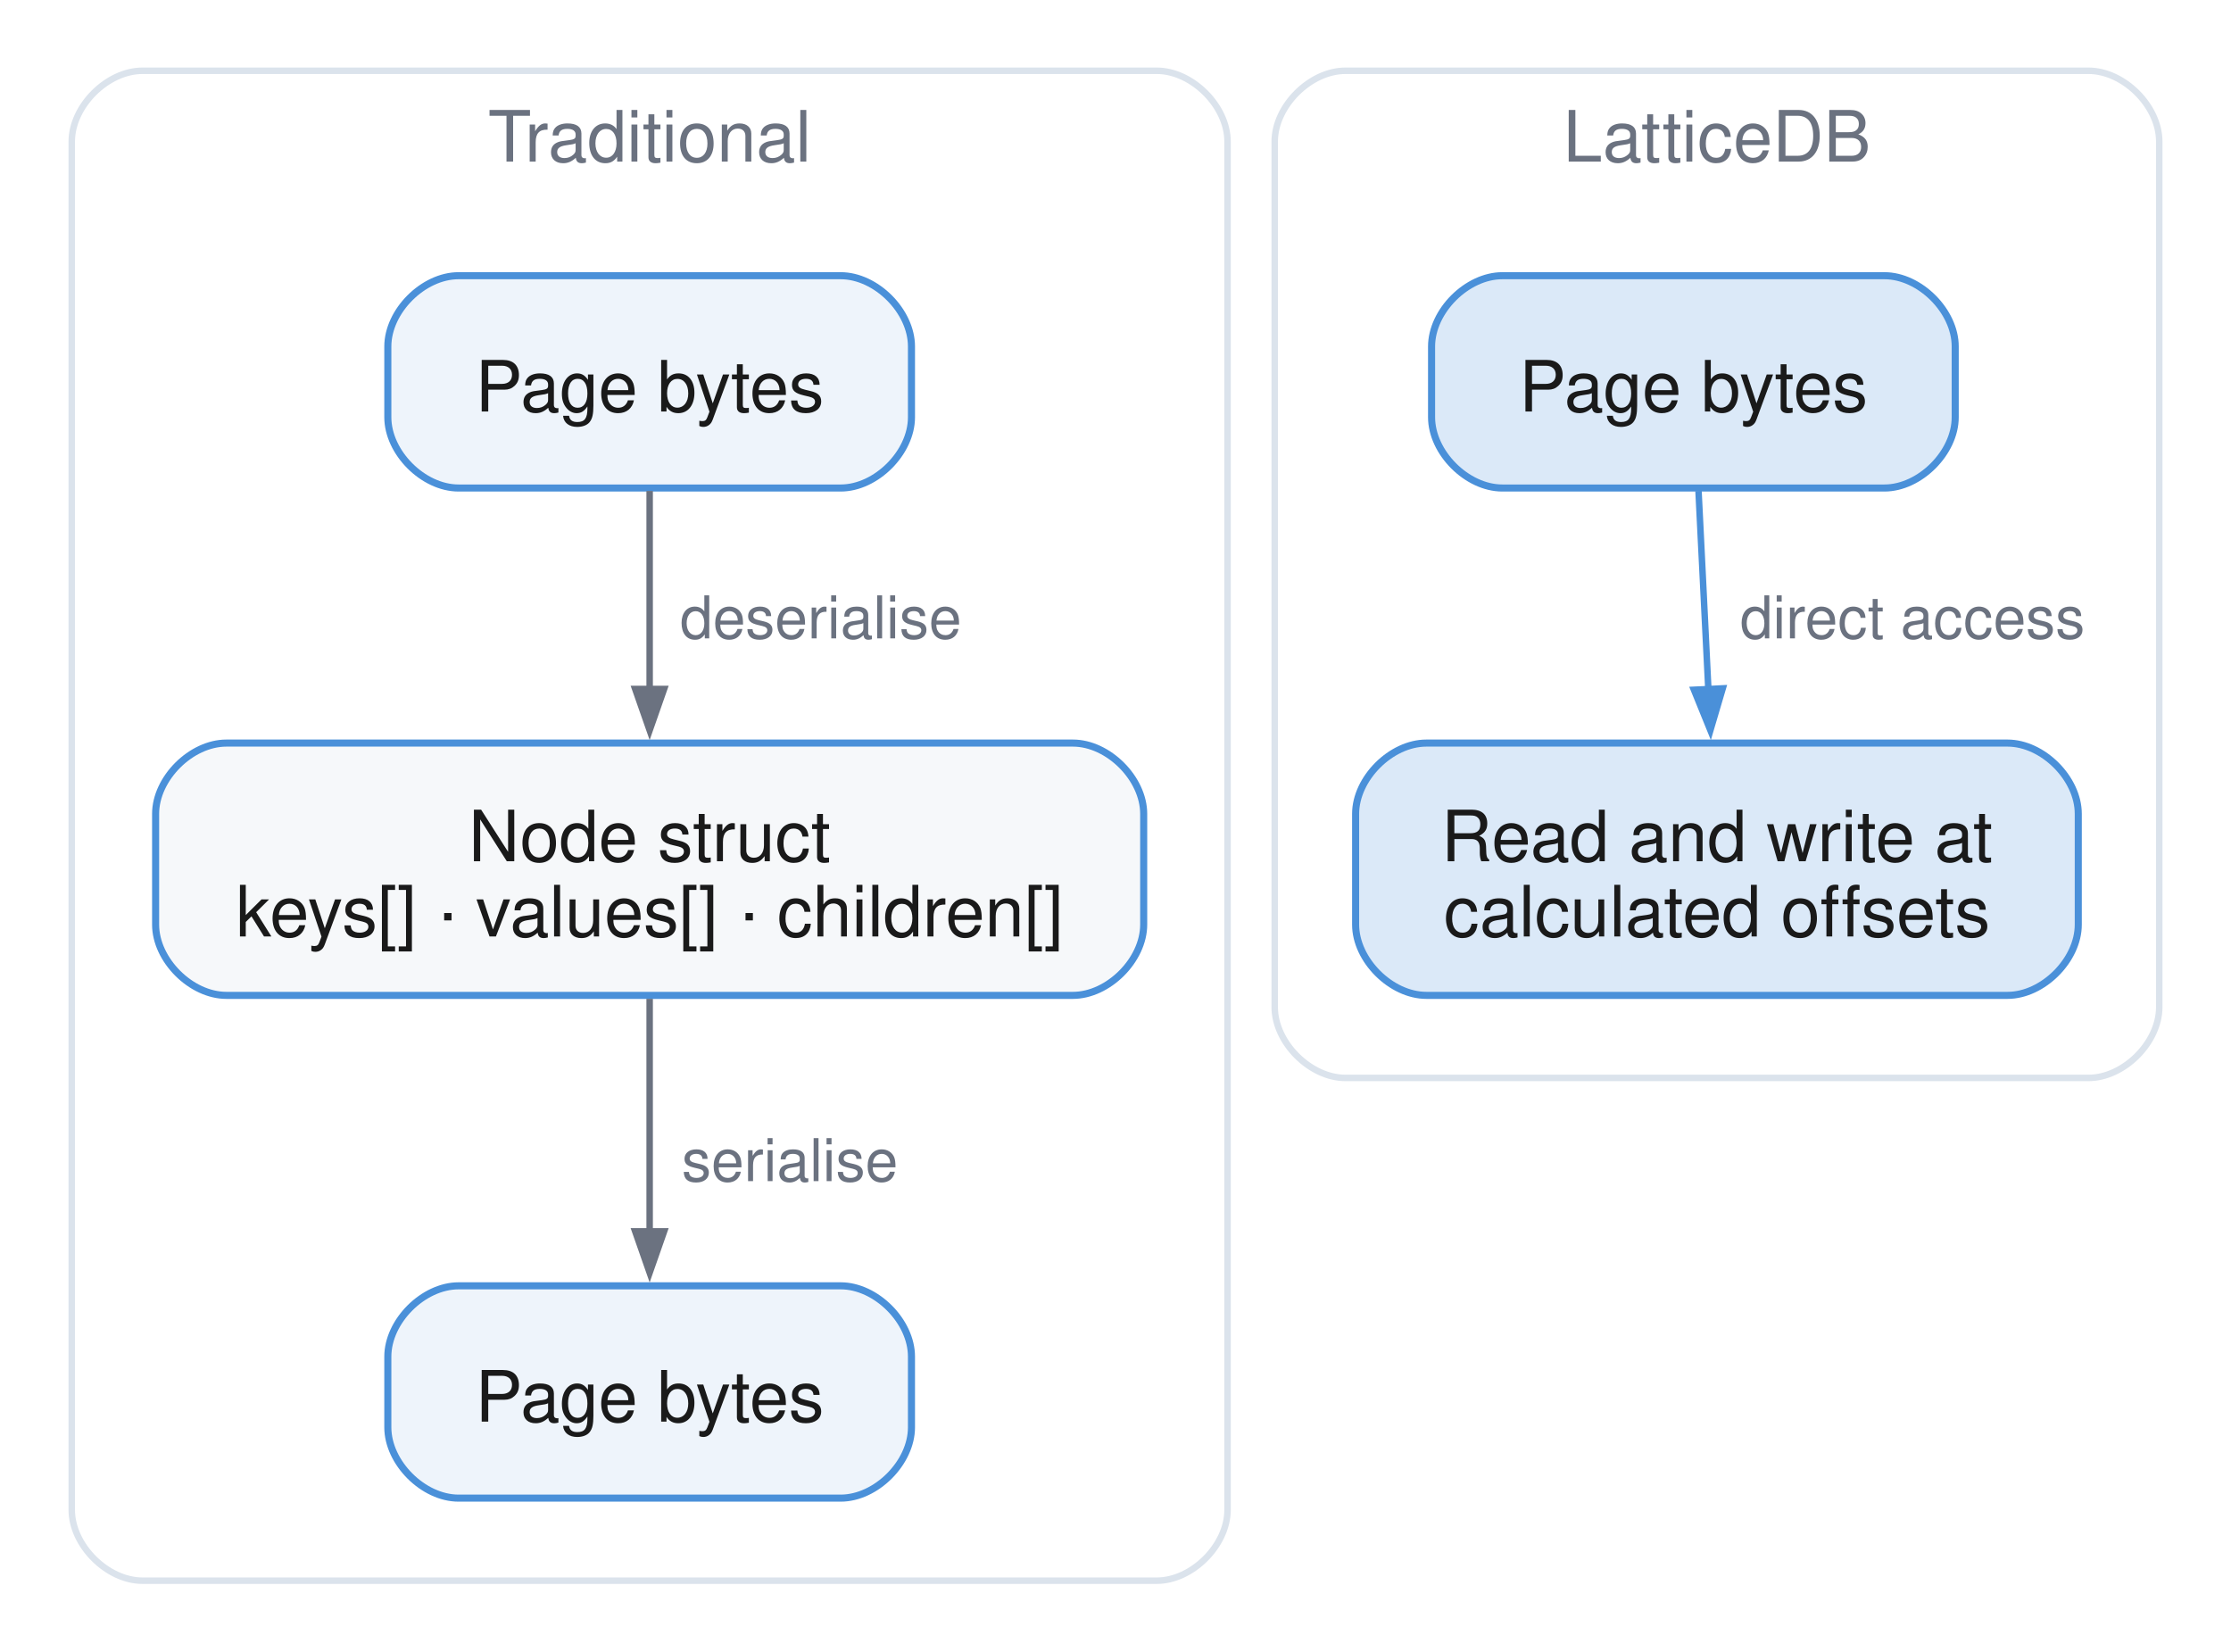
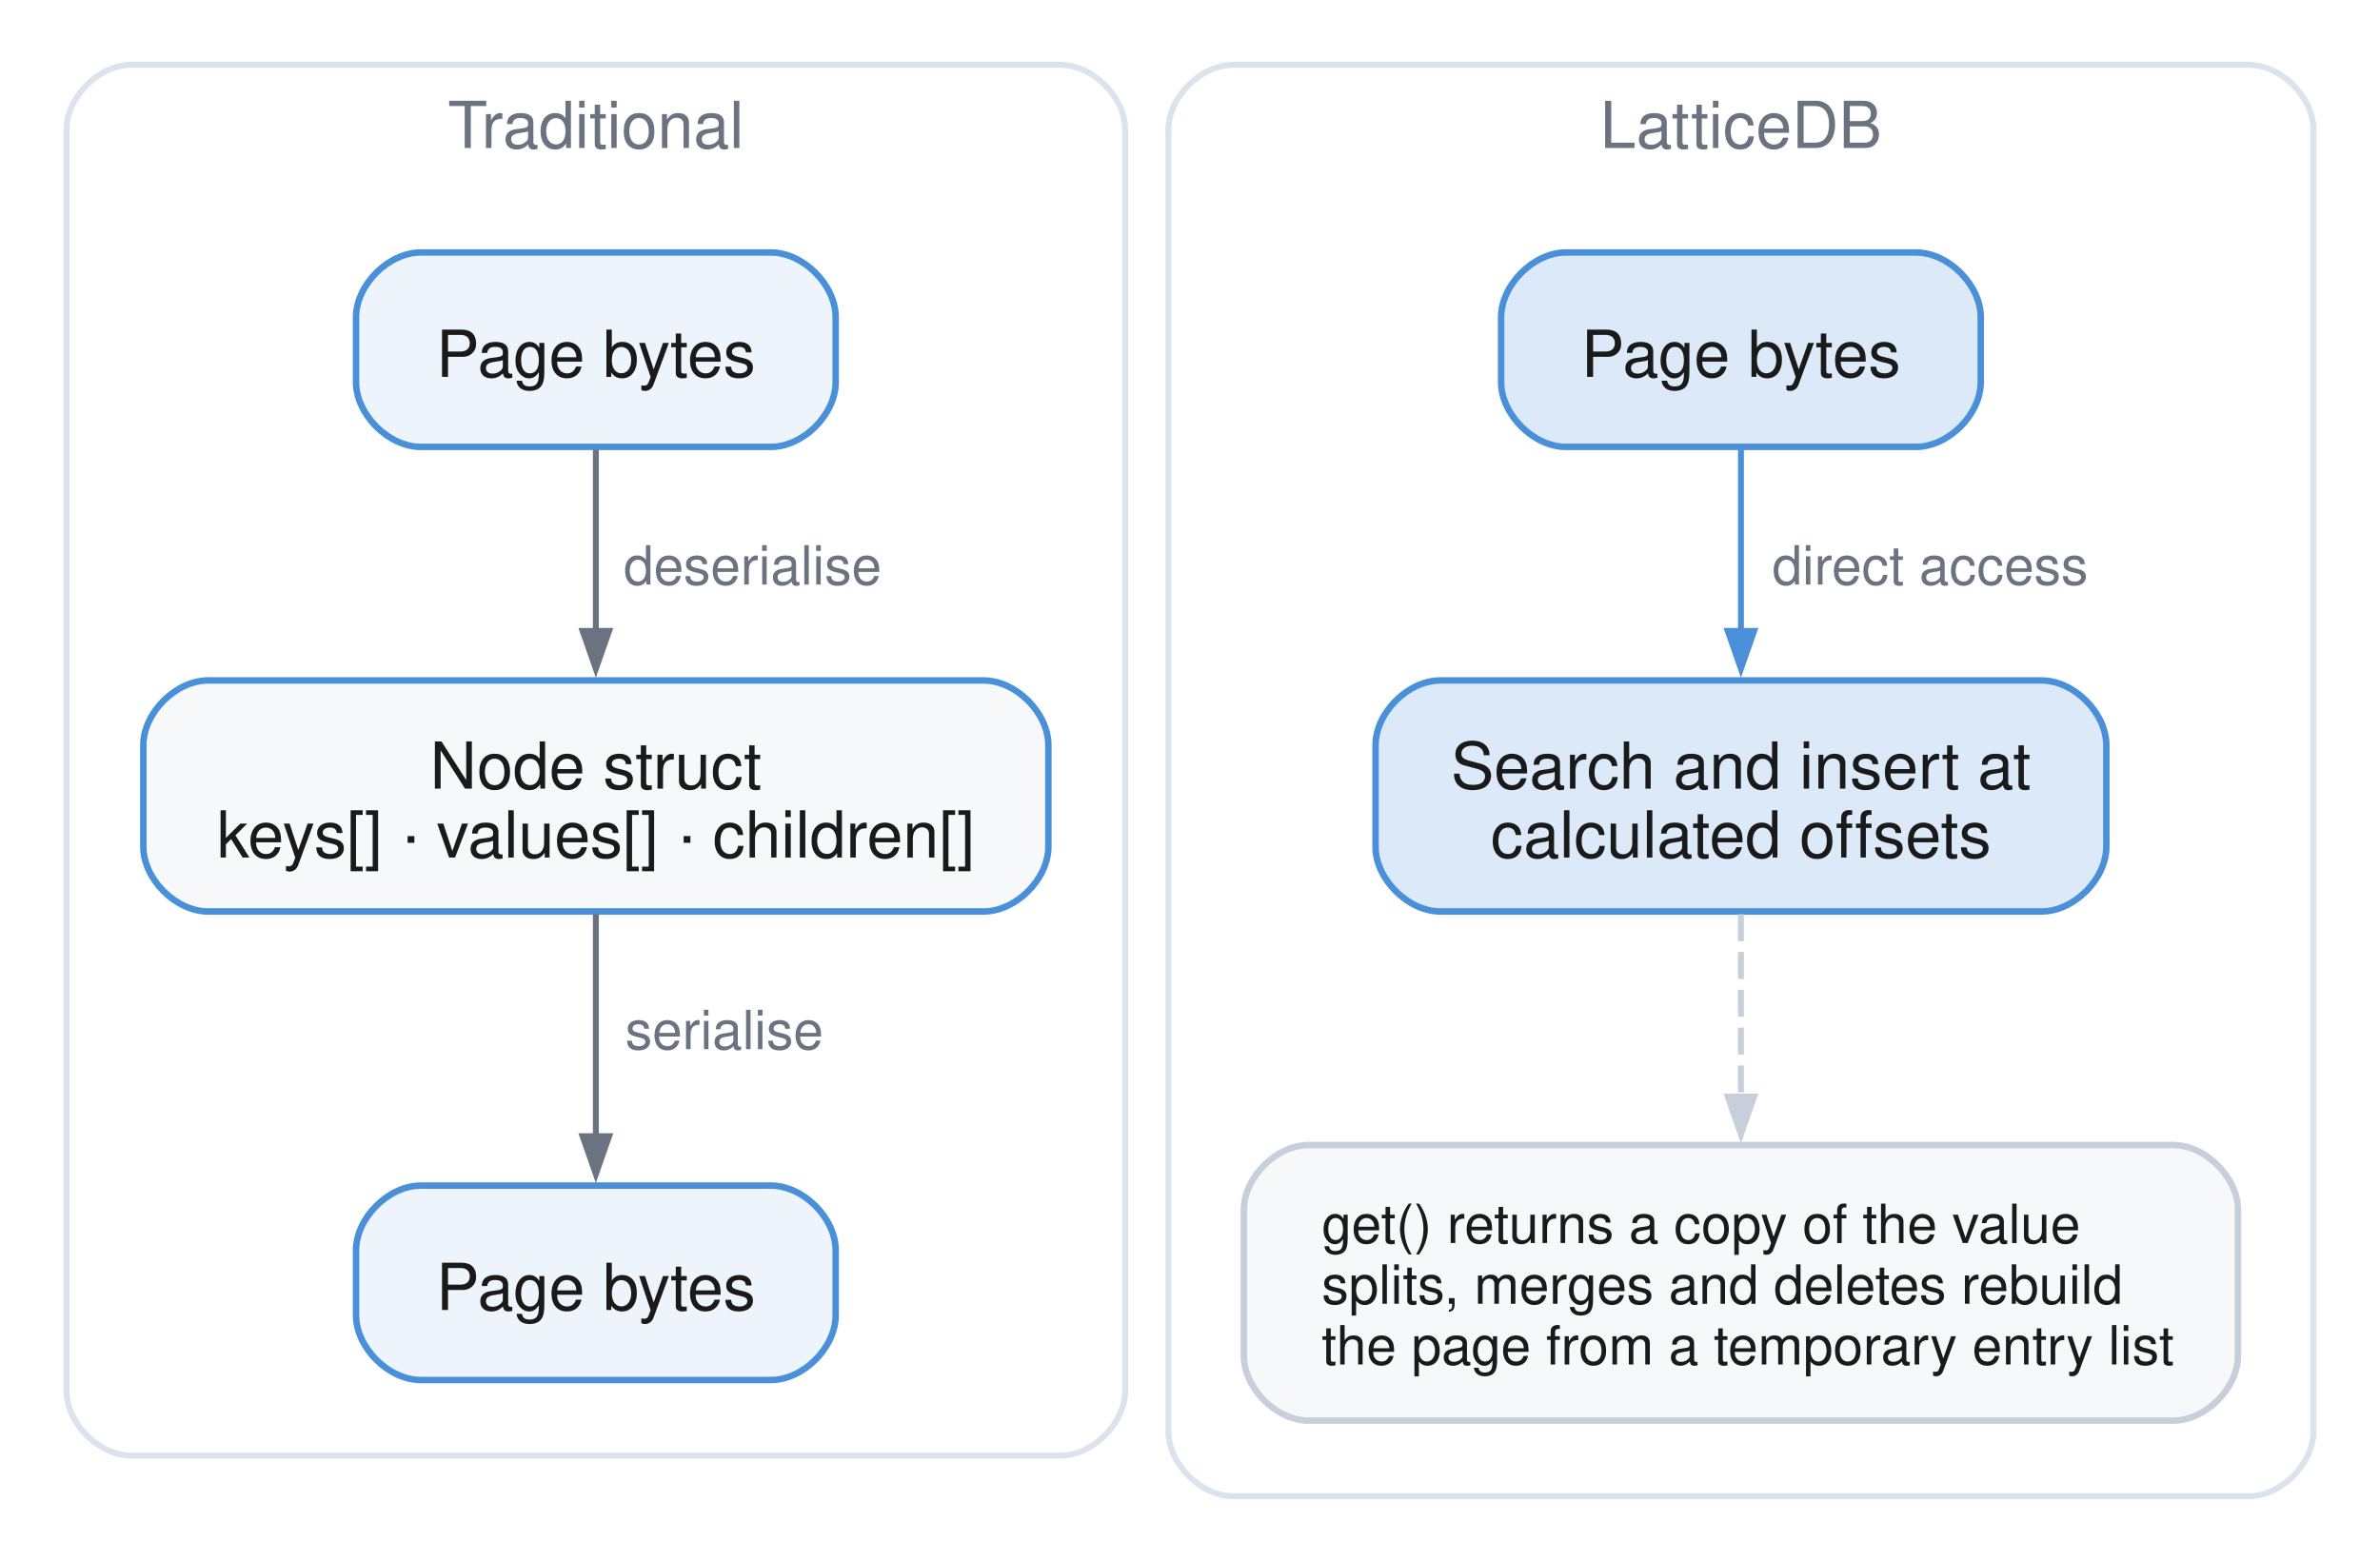
- <svg xmlns="http://www.w3.org/2000/svg" width="504" height="373" viewBox="0.00 0.00 378.00 280.00">
-   <g id="graph0" class="graph" transform="scale(1 1) rotate(0) translate(4 276.03)">
+ <svg xmlns="http://www.w3.org/2000/svg" width="587" height="385" viewBox="0.00 0.00 440.00 289.00">
+   <g id="graph0" class="graph" transform="scale(1 1) rotate(0) translate(4 285.06)">
    <g id="clust1" class="cluster">
-       <path fill="none" stroke="#dbe3ec" stroke-width="1.1" d="M20,-8C20,-8 192,-8 192,-8 198,-8 204,-14 204,-20 204,-20 204,-252.03 204,-252.03 204,-258.03 198,-264.03 192,-264.03 192,-264.03 20,-264.03 20,-264.03 14,-264.03 8,-258.03 8,-252.03 8,-252.03 8,-20 8,-20 8,-14 14,-8 20,-8" />
-       <text xml:space="preserve" text-anchor="middle" x="106" y="-248.63" font-family="Helvetica,Arial,sans-serif" font-size="12.00" fill="#6b7280">Traditional</text>
+       <path fill="none" stroke="#dbe3ec" stroke-width="1.1" d="M20,-15.52C20,-15.52 192,-15.52 192,-15.52 198,-15.52 204,-21.52 204,-27.52 204,-27.52 204,-261.06 204,-261.06 204,-267.06 198,-273.06 192,-273.06 192,-273.06 20,-273.06 20,-273.06 14,-273.06 8,-267.06 8,-261.06 8,-261.06 8,-27.51 8,-27.51 8,-21.51 14,-15.52 20,-15.52" />
+       <text xml:space="preserve" text-anchor="middle" x="106" y="-257.66" font-family="Helvetica,Arial,sans-serif" font-size="12.00" fill="#6b7280">Traditional</text>
    </g>
    <g id="clust2" class="cluster">
-       <path fill="none" stroke="#dbe3ec" stroke-width="1.1" d="M224,-93.25C224,-93.25 350,-93.25 350,-93.25 356,-93.25 362,-99.25 362,-105.25 362,-105.25 362,-252.03 362,-252.03 362,-258.03 356,-264.03 350,-264.03 350,-264.03 224,-264.03 224,-264.03 218,-264.03 212,-258.03 212,-252.03 212,-252.03 212,-105.25 212,-105.25 212,-99.25 218,-93.25 224,-93.25" />
-       <text xml:space="preserve" text-anchor="middle" x="287" y="-248.63" font-family="Helvetica,Arial,sans-serif" font-size="12.00" fill="#6b7280">LatticeDB</text>
+       <path fill="none" stroke="#dbe3ec" stroke-width="1.1" d="M224,-8C224,-8 412,-8 412,-8 418,-8 424,-14 424,-20 424,-20 424,-261.06 424,-261.06 424,-267.06 418,-273.06 412,-273.06 412,-273.06 224,-273.06 224,-273.06 218,-273.06 212,-267.06 212,-261.06 212,-261.06 212,-20 212,-20 212,-14 218,-8 224,-8" />
+       <text xml:space="preserve" text-anchor="middle" x="318" y="-257.66" font-family="Helvetica,Arial,sans-serif" font-size="12.00" fill="#6b7280">LatticeDB</text>
    </g>
    <g id="node1" class="node">
-       <path fill="#eef4fb" stroke="#4a90d9" stroke-width="1.2" d="M138.4,-229.28C138.4,-229.28 73.6,-229.28 73.6,-229.28 67.6,-229.28 61.6,-223.28 61.6,-217.28 61.6,-217.28 61.6,-205.28 61.6,-205.28 61.6,-199.28 67.6,-193.28 73.6,-193.28 73.6,-193.28 138.4,-193.28 138.4,-193.28 144.4,-193.28 150.4,-199.28 150.4,-205.28 150.4,-205.28 150.4,-217.28 150.4,-217.28 150.4,-223.28 144.4,-229.28 138.4,-229.28" />
-       <text xml:space="preserve" text-anchor="middle" x="106" y="-206.25" font-family="Helvetica,Arial,sans-serif" font-size="12.00" fill="#1a1a1a">Page bytes</text>
+       <path fill="#eef4fb" stroke="#4a90d9" stroke-width="1.2" d="M138.4,-238.31C138.4,-238.31 73.6,-238.31 73.6,-238.31 67.6,-238.31 61.6,-232.31 61.6,-226.31 61.6,-226.31 61.6,-214.31 61.6,-214.31 61.6,-208.31 67.6,-202.31 73.6,-202.31 73.6,-202.31 138.4,-202.31 138.4,-202.31 144.4,-202.31 150.4,-208.31 150.4,-214.31 150.4,-214.31 150.4,-226.31 150.4,-226.31 150.4,-232.31 144.4,-238.31 138.4,-238.31" />
+       <text xml:space="preserve" text-anchor="middle" x="106" y="-215.28" font-family="Helvetica,Arial,sans-serif" font-size="12.00" fill="#1a1a1a">Page bytes</text>
    </g>
    <g id="node2" class="node">
-       <path fill="#f6f8fa" stroke="#4a90d9" stroke-width="1.2" d="M177.78,-150.03C177.78,-150.03 34.23,-150.03 34.23,-150.03 28.22,-150.03 22.22,-144.03 22.22,-138.03 22.22,-138.03 22.22,-119.25 22.22,-119.25 22.22,-113.25 28.22,-107.25 34.22,-107.25 34.22,-107.25 177.78,-107.25 177.78,-107.25 183.78,-107.25 189.78,-113.25 189.78,-119.25 189.78,-119.25 189.78,-138.03 189.78,-138.03 189.78,-144.03 183.78,-150.03 177.78,-150.03" />
-       <text xml:space="preserve" text-anchor="middle" x="106" y="-129.99" font-family="Helvetica,Arial,sans-serif" font-size="12.00" fill="#1a1a1a">Node struct</text>
-       <text xml:space="preserve" text-anchor="middle" x="106" y="-117.24" font-family="Helvetica,Arial,sans-serif" font-size="12.00" fill="#1a1a1a">keys[] · values[] · children[]</text>
+       <path fill="#f6f8fa" stroke="#4a90d9" stroke-width="1.2" d="M177.78,-159.06C177.78,-159.06 34.23,-159.06 34.23,-159.06 28.22,-159.06 22.22,-153.06 22.22,-147.06 22.22,-147.06 22.22,-128.28 22.22,-128.28 22.22,-122.28 28.22,-116.28 34.22,-116.28 34.22,-116.28 177.78,-116.28 177.78,-116.28 183.78,-116.28 189.78,-122.28 189.78,-128.28 189.78,-128.28 189.78,-147.06 189.78,-147.06 189.78,-153.06 183.78,-159.06 177.78,-159.06" />
+       <text xml:space="preserve" text-anchor="middle" x="106" y="-139.02" font-family="Helvetica,Arial,sans-serif" font-size="12.00" fill="#1a1a1a">Node struct</text>
+       <text xml:space="preserve" text-anchor="middle" x="106" y="-126.27" font-family="Helvetica,Arial,sans-serif" font-size="12.00" fill="#1a1a1a">keys[] · values[] · children[]</text>
    </g>
    <g id="edge1" class="edge">
-       <path fill="none" stroke="#6b7280" stroke-width="1.1" d="M106,-192.78C106,-182.89 106,-170.26 106,-158.91" />
-       <polygon fill="#6b7280" stroke="#6b7280" stroke-width="1.1" points="108.45,-159.2 106,-152.2 103.55,-159.2 108.45,-159.2" />
-       <text xml:space="preserve" text-anchor="middle" x="132.25" y="-167.78" font-family="Helvetica,Arial,sans-serif" font-size="10.00" fill="#6b7280">  deserialise</text>
+       <path fill="none" stroke="#6b7280" stroke-width="1.1" d="M106,-201.81C106,-191.92 106,-179.29 106,-167.94" />
+       <polygon fill="#6b7280" stroke="#6b7280" stroke-width="1.1" points="108.45,-168.23 106,-161.23 103.55,-168.23 108.45,-168.23" />
+       <text xml:space="preserve" text-anchor="middle" x="132.25" y="-176.81" font-family="Helvetica,Arial,sans-serif" font-size="10.00" fill="#6b7280">  deserialise</text>
    </g>
    <g id="node3" class="node">
-       <path fill="#eef4fb" stroke="#4a90d9" stroke-width="1.2" d="M138.4,-58C138.4,-58 73.6,-58 73.6,-58 67.6,-58 61.6,-52 61.6,-46 61.6,-46 61.6,-34 61.6,-34 61.6,-28 67.6,-22 73.6,-22 73.6,-22 138.4,-22 138.4,-22 144.4,-22 150.4,-28 150.4,-34 150.4,-34 150.4,-46 150.4,-46 150.4,-52 144.4,-58 138.4,-58" />
-       <text xml:space="preserve" text-anchor="middle" x="106" y="-34.98" font-family="Helvetica,Arial,sans-serif" font-size="12.00" fill="#1a1a1a">Page bytes</text>
+       <path fill="#eef4fb" stroke="#4a90d9" stroke-width="1.2" d="M138.4,-65.52C138.4,-65.52 73.6,-65.52 73.6,-65.52 67.6,-65.52 61.6,-59.52 61.6,-53.52 61.6,-53.52 61.6,-41.52 61.6,-41.52 61.6,-35.52 67.6,-29.52 73.6,-29.52 73.6,-29.52 138.4,-29.52 138.4,-29.52 144.4,-29.52 150.4,-35.52 150.4,-41.52 150.4,-41.52 150.4,-53.52 150.4,-53.52 150.4,-59.52 144.4,-65.52 138.4,-65.52" />
+       <text xml:space="preserve" text-anchor="middle" x="106" y="-42.49" font-family="Helvetica,Arial,sans-serif" font-size="12.00" fill="#1a1a1a">Page bytes</text>
    </g>
    <g id="edge2" class="edge">
-       <path fill="none" stroke="#6b7280" stroke-width="1.1" d="M106,-106.67C106,-94.7 106,-79.61 106,-66.91" />
-       <polygon fill="#6b7280" stroke="#6b7280" stroke-width="1.1" points="108.45,-67.23 106,-60.23 103.55,-67.23 108.45,-67.23" />
-       <text xml:space="preserve" text-anchor="middle" x="127" y="-75.75" font-family="Helvetica,Arial,sans-serif" font-size="10.00" fill="#6b7280">  serialise</text>
+       <path fill="none" stroke="#6b7280" stroke-width="1.1" d="M106,-115.78C106,-103.45 106,-87.74 106,-74.6" />
+       <polygon fill="#6b7280" stroke="#6b7280" stroke-width="1.1" points="108.45,-74.66 106,-67.66 103.55,-74.66 108.45,-74.66" />
+       <text xml:space="preserve" text-anchor="middle" x="127" y="-90.78" font-family="Helvetica,Arial,sans-serif" font-size="10.00" fill="#6b7280">  serialise</text>
    </g>
    <g id="node4" class="node">
-       <path fill="#dbe9f8" stroke="#4a90d9" stroke-width="1.2" d="M315.4,-229.28C315.4,-229.28 250.6,-229.28 250.6,-229.28 244.6,-229.28 238.6,-223.28 238.6,-217.28 238.6,-217.28 238.6,-205.28 238.6,-205.28 238.6,-199.28 244.6,-193.28 250.6,-193.28 250.6,-193.28 315.4,-193.28 315.4,-193.28 321.4,-193.28 327.4,-199.28 327.4,-205.28 327.4,-205.28 327.4,-217.28 327.4,-217.28 327.4,-223.28 321.4,-229.28 315.4,-229.28" />
-       <text xml:space="preserve" text-anchor="middle" x="283" y="-206.25" font-family="Helvetica,Arial,sans-serif" font-size="12.00" fill="#1a1a1a">Page bytes</text>
+       <path fill="#dbe9f8" stroke="#4a90d9" stroke-width="1.2" d="M350.4,-238.31C350.4,-238.31 285.6,-238.31 285.6,-238.31 279.6,-238.31 273.6,-232.31 273.6,-226.31 273.6,-226.31 273.6,-214.31 273.6,-214.31 273.6,-208.31 279.6,-202.31 285.6,-202.31 285.6,-202.31 350.4,-202.31 350.4,-202.31 356.4,-202.31 362.4,-208.31 362.4,-214.31 362.4,-214.31 362.4,-226.31 362.4,-226.31 362.4,-232.31 356.4,-238.31 350.4,-238.31" />
+       <text xml:space="preserve" text-anchor="middle" x="318" y="-215.28" font-family="Helvetica,Arial,sans-serif" font-size="12.00" fill="#1a1a1a">Page bytes</text>
    </g>
    <g id="node5" class="node">
-       <path fill="#dbe9f8" stroke="#4a90d9" stroke-width="1.2" d="M336.27,-150.03C336.27,-150.03 237.72,-150.03 237.72,-150.03 231.72,-150.03 225.72,-144.03 225.72,-138.03 225.72,-138.03 225.72,-119.25 225.72,-119.25 225.72,-113.25 231.72,-107.25 237.72,-107.25 237.72,-107.25 336.27,-107.25 336.27,-107.25 342.27,-107.25 348.27,-113.25 348.27,-119.25 348.27,-119.25 348.27,-138.03 348.27,-138.03 348.27,-144.03 342.27,-150.03 336.27,-150.03" />
-       <text xml:space="preserve" text-anchor="middle" x="287" y="-129.99" font-family="Helvetica,Arial,sans-serif" font-size="12.00" fill="#1a1a1a">Read and write at</text>
-       <text xml:space="preserve" text-anchor="middle" x="287" y="-117.24" font-family="Helvetica,Arial,sans-serif" font-size="12.00" fill="#1a1a1a">calculated offsets</text>
+       <path fill="#dbe9f8" stroke="#4a90d9" stroke-width="1.2" d="M373.65,-159.06C373.65,-159.06 262.35,-159.06 262.35,-159.06 256.35,-159.06 250.35,-153.06 250.35,-147.06 250.35,-147.06 250.35,-128.28 250.35,-128.28 250.35,-122.28 256.35,-116.28 262.35,-116.28 262.35,-116.28 373.65,-116.28 373.65,-116.28 379.65,-116.28 385.65,-122.28 385.65,-128.28 385.65,-128.28 385.65,-147.06 385.65,-147.06 385.65,-153.06 379.65,-159.06 373.65,-159.06" />
+       <text xml:space="preserve" text-anchor="middle" x="318" y="-139.02" font-family="Helvetica,Arial,sans-serif" font-size="12.00" fill="#1a1a1a">Search and insert at</text>
+       <text xml:space="preserve" text-anchor="middle" x="318" y="-126.27" font-family="Helvetica,Arial,sans-serif" font-size="12.00" fill="#1a1a1a">calculated offsets</text>
    </g>
    <g id="edge3" class="edge">
-       <path fill="none" stroke="#4a90d9" stroke-width="1.1" d="M283.87,-192.78C284.36,-182.89 284.98,-170.26 285.55,-158.91" />
-       <polygon fill="#4a90d9" stroke="#4a90d9" stroke-width="1.1" points="287.98,-159.31 285.88,-152.2 283.09,-159.07 287.98,-159.31" />
-       <text xml:space="preserve" text-anchor="middle" x="317.37" y="-167.78" font-family="Helvetica,Arial,sans-serif" font-size="10.00" fill="#6b7280">  direct access</text>
+       <path fill="none" stroke="#4a90d9" stroke-width="1.1" d="M318,-201.81C318,-191.92 318,-179.29 318,-167.94" />
+       <polygon fill="#4a90d9" stroke="#4a90d9" stroke-width="1.1" points="320.45,-168.23 318,-161.23 315.55,-168.23 320.45,-168.23" />
+       <text xml:space="preserve" text-anchor="middle" x="350.25" y="-176.81" font-family="Helvetica,Arial,sans-serif" font-size="10.00" fill="#6b7280">  direct access</text>
+     </g>
+     <g id="node6" class="node">
+       <path fill="#f6f8fa" stroke="#c7d0da" stroke-width="1.2" d="M398.02,-73.03C398.02,-73.03 237.97,-73.03 237.97,-73.03 231.97,-73.03 225.97,-67.03 225.97,-61.03 225.97,-61.03 225.97,-34 225.97,-34 225.97,-28 231.97,-22 237.97,-22 237.97,-22 398.02,-22 398.02,-22 404.02,-22 410.02,-28 410.02,-34 410.02,-34 410.02,-61.03 410.02,-61.03 410.02,-67.03 404.02,-73.03 398.02,-73.03" />
+       <text xml:space="preserve" text-anchor="start" x="240.38" y="-54.89" font-family="Helvetica,Arial,sans-serif" font-size="10.00" fill="#1a1a1a">get() returns a copy of the value</text>
+       <text xml:space="preserve" text-anchor="start" x="240.38" y="-43.64" font-family="Helvetica,Arial,sans-serif" font-size="10.00" fill="#1a1a1a">splits, merges and deletes rebuild</text>
+       <text xml:space="preserve" text-anchor="start" x="240.38" y="-32.39" font-family="Helvetica,Arial,sans-serif" font-size="10.00" fill="#1a1a1a">the page from a temporary entry list</text>
+     </g>
+     <g id="edge4" class="edge">
+       <path fill="none" stroke="#c7d0da" stroke-width="1.1" stroke-dasharray="5,2" d="M318,-115.78C318,-105.64 318,-93.2 318,-81.8" />
+       <polygon fill="#c7d0da" stroke="#c7d0da" stroke-width="1.1" points="320.45,-81.99 318,-74.99 315.55,-81.99 320.45,-81.99" />
    </g>
  </g>
</svg>
